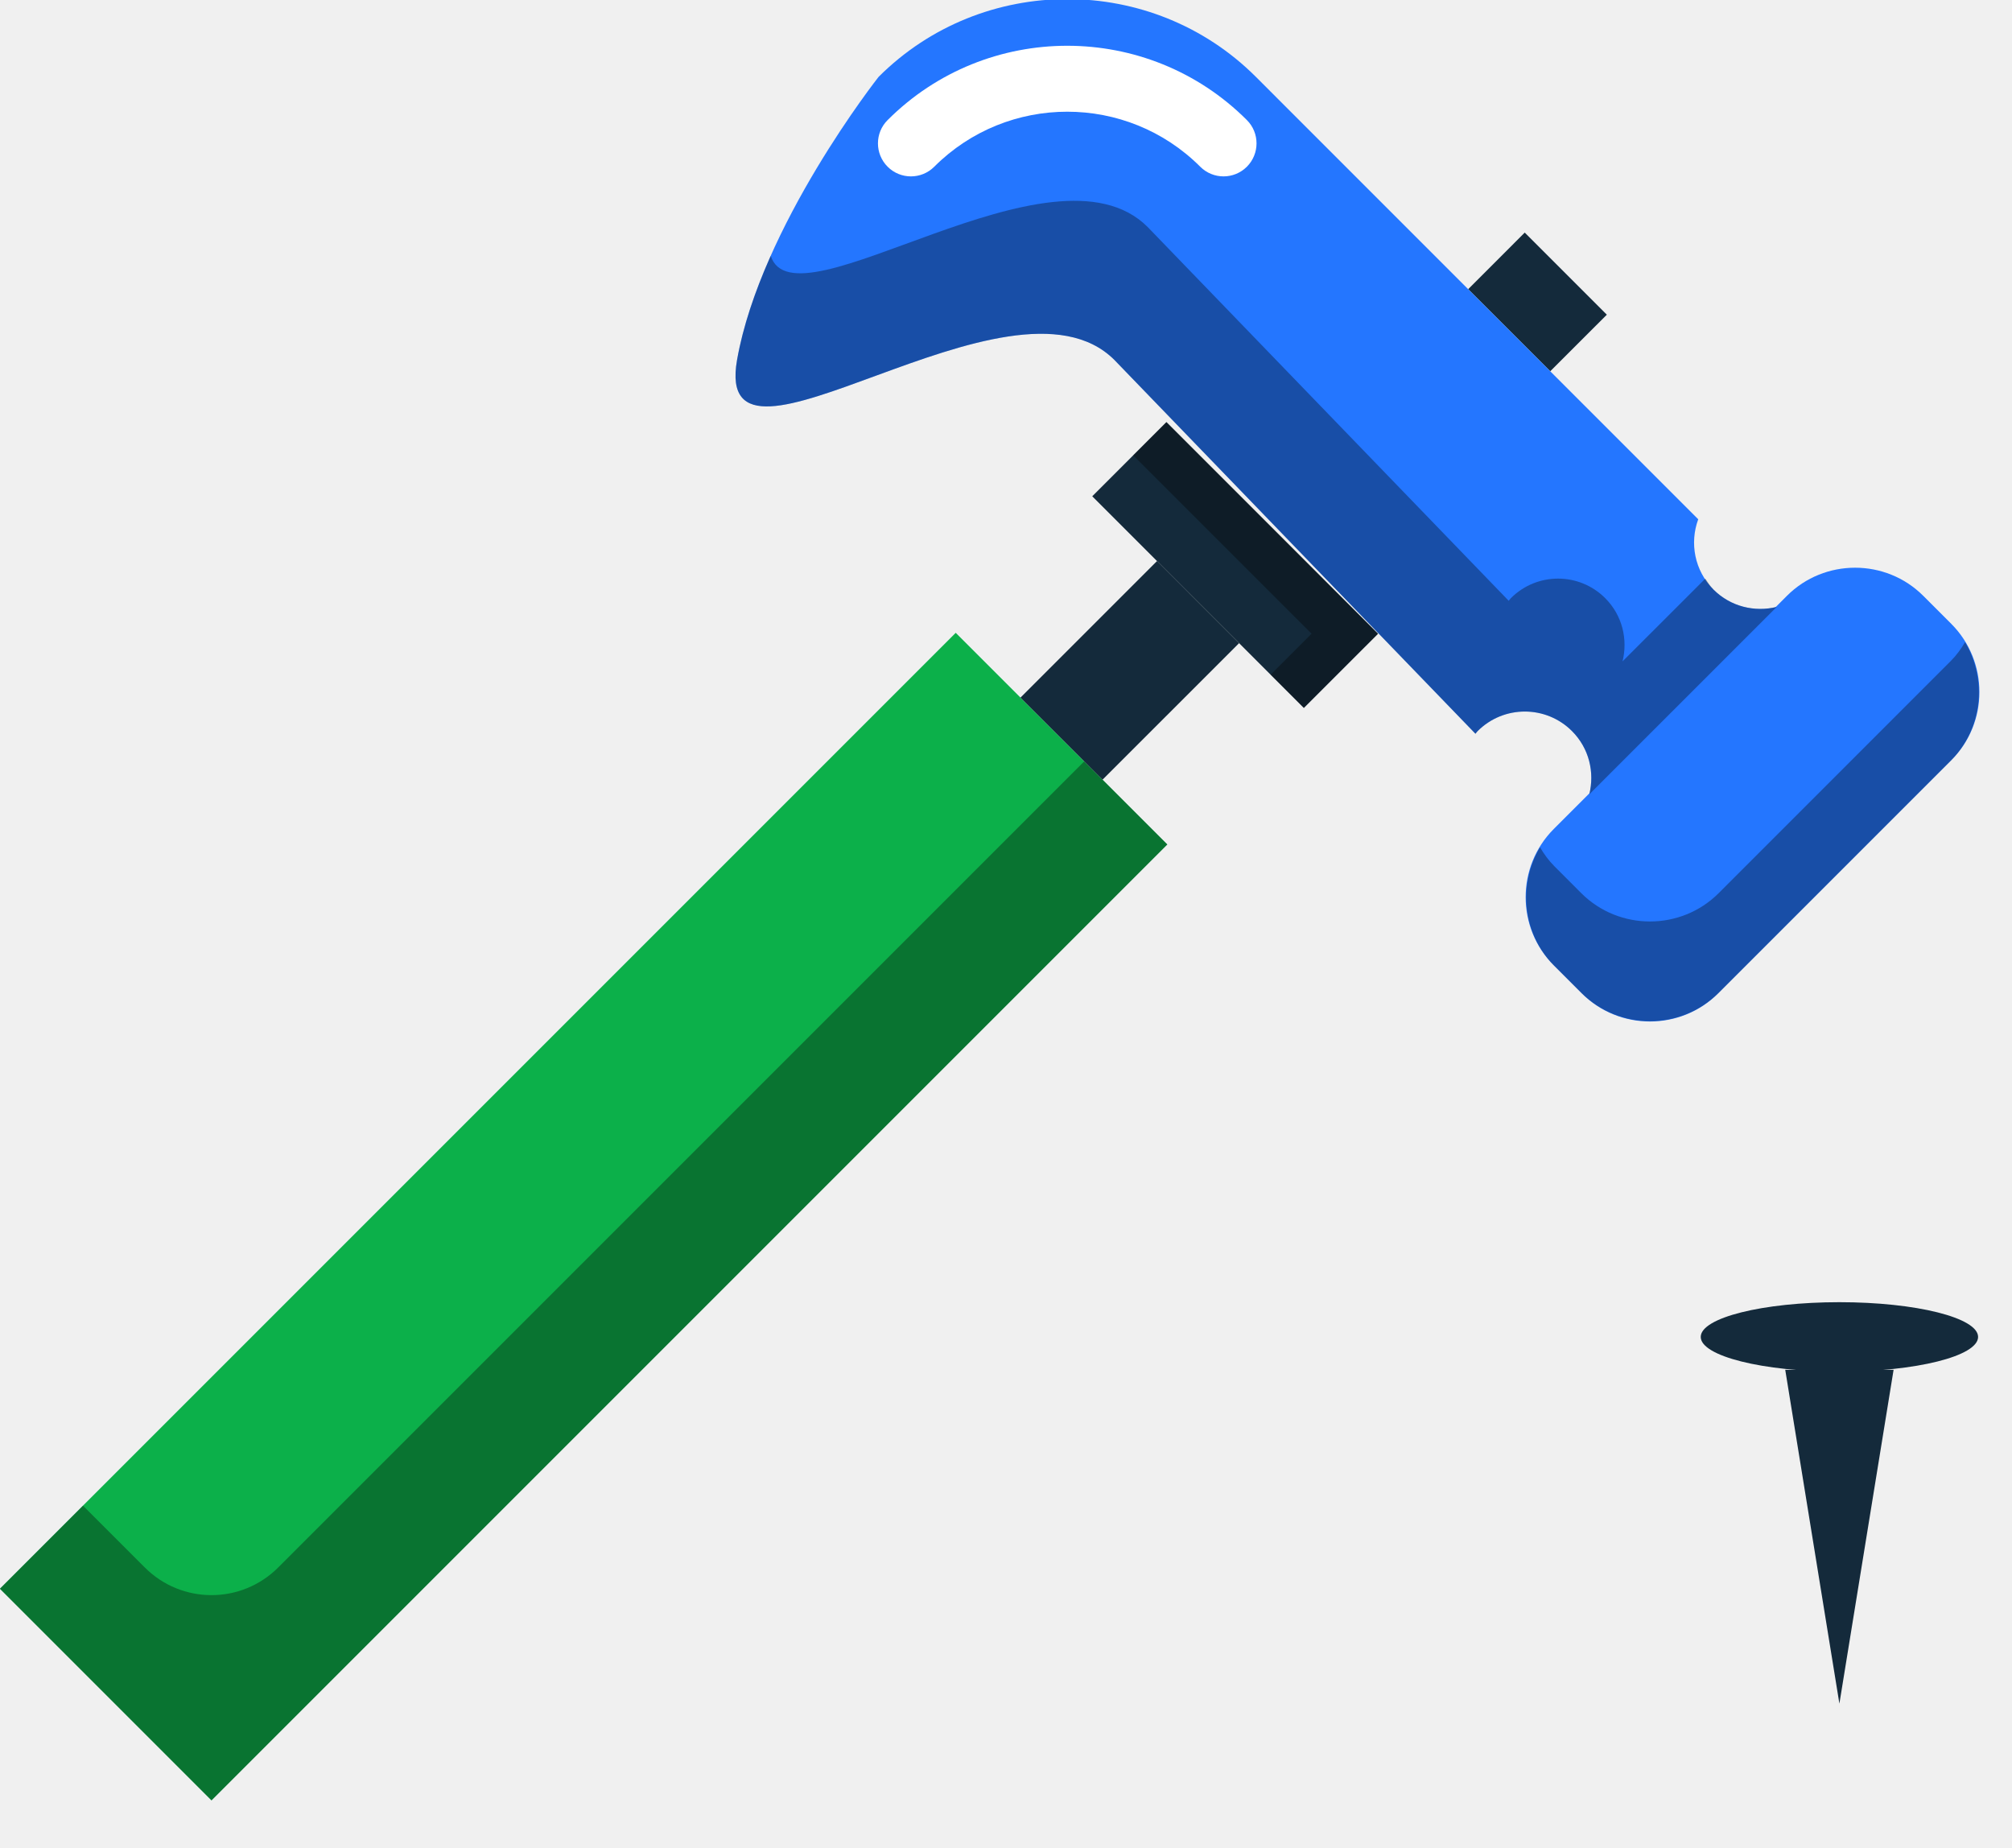
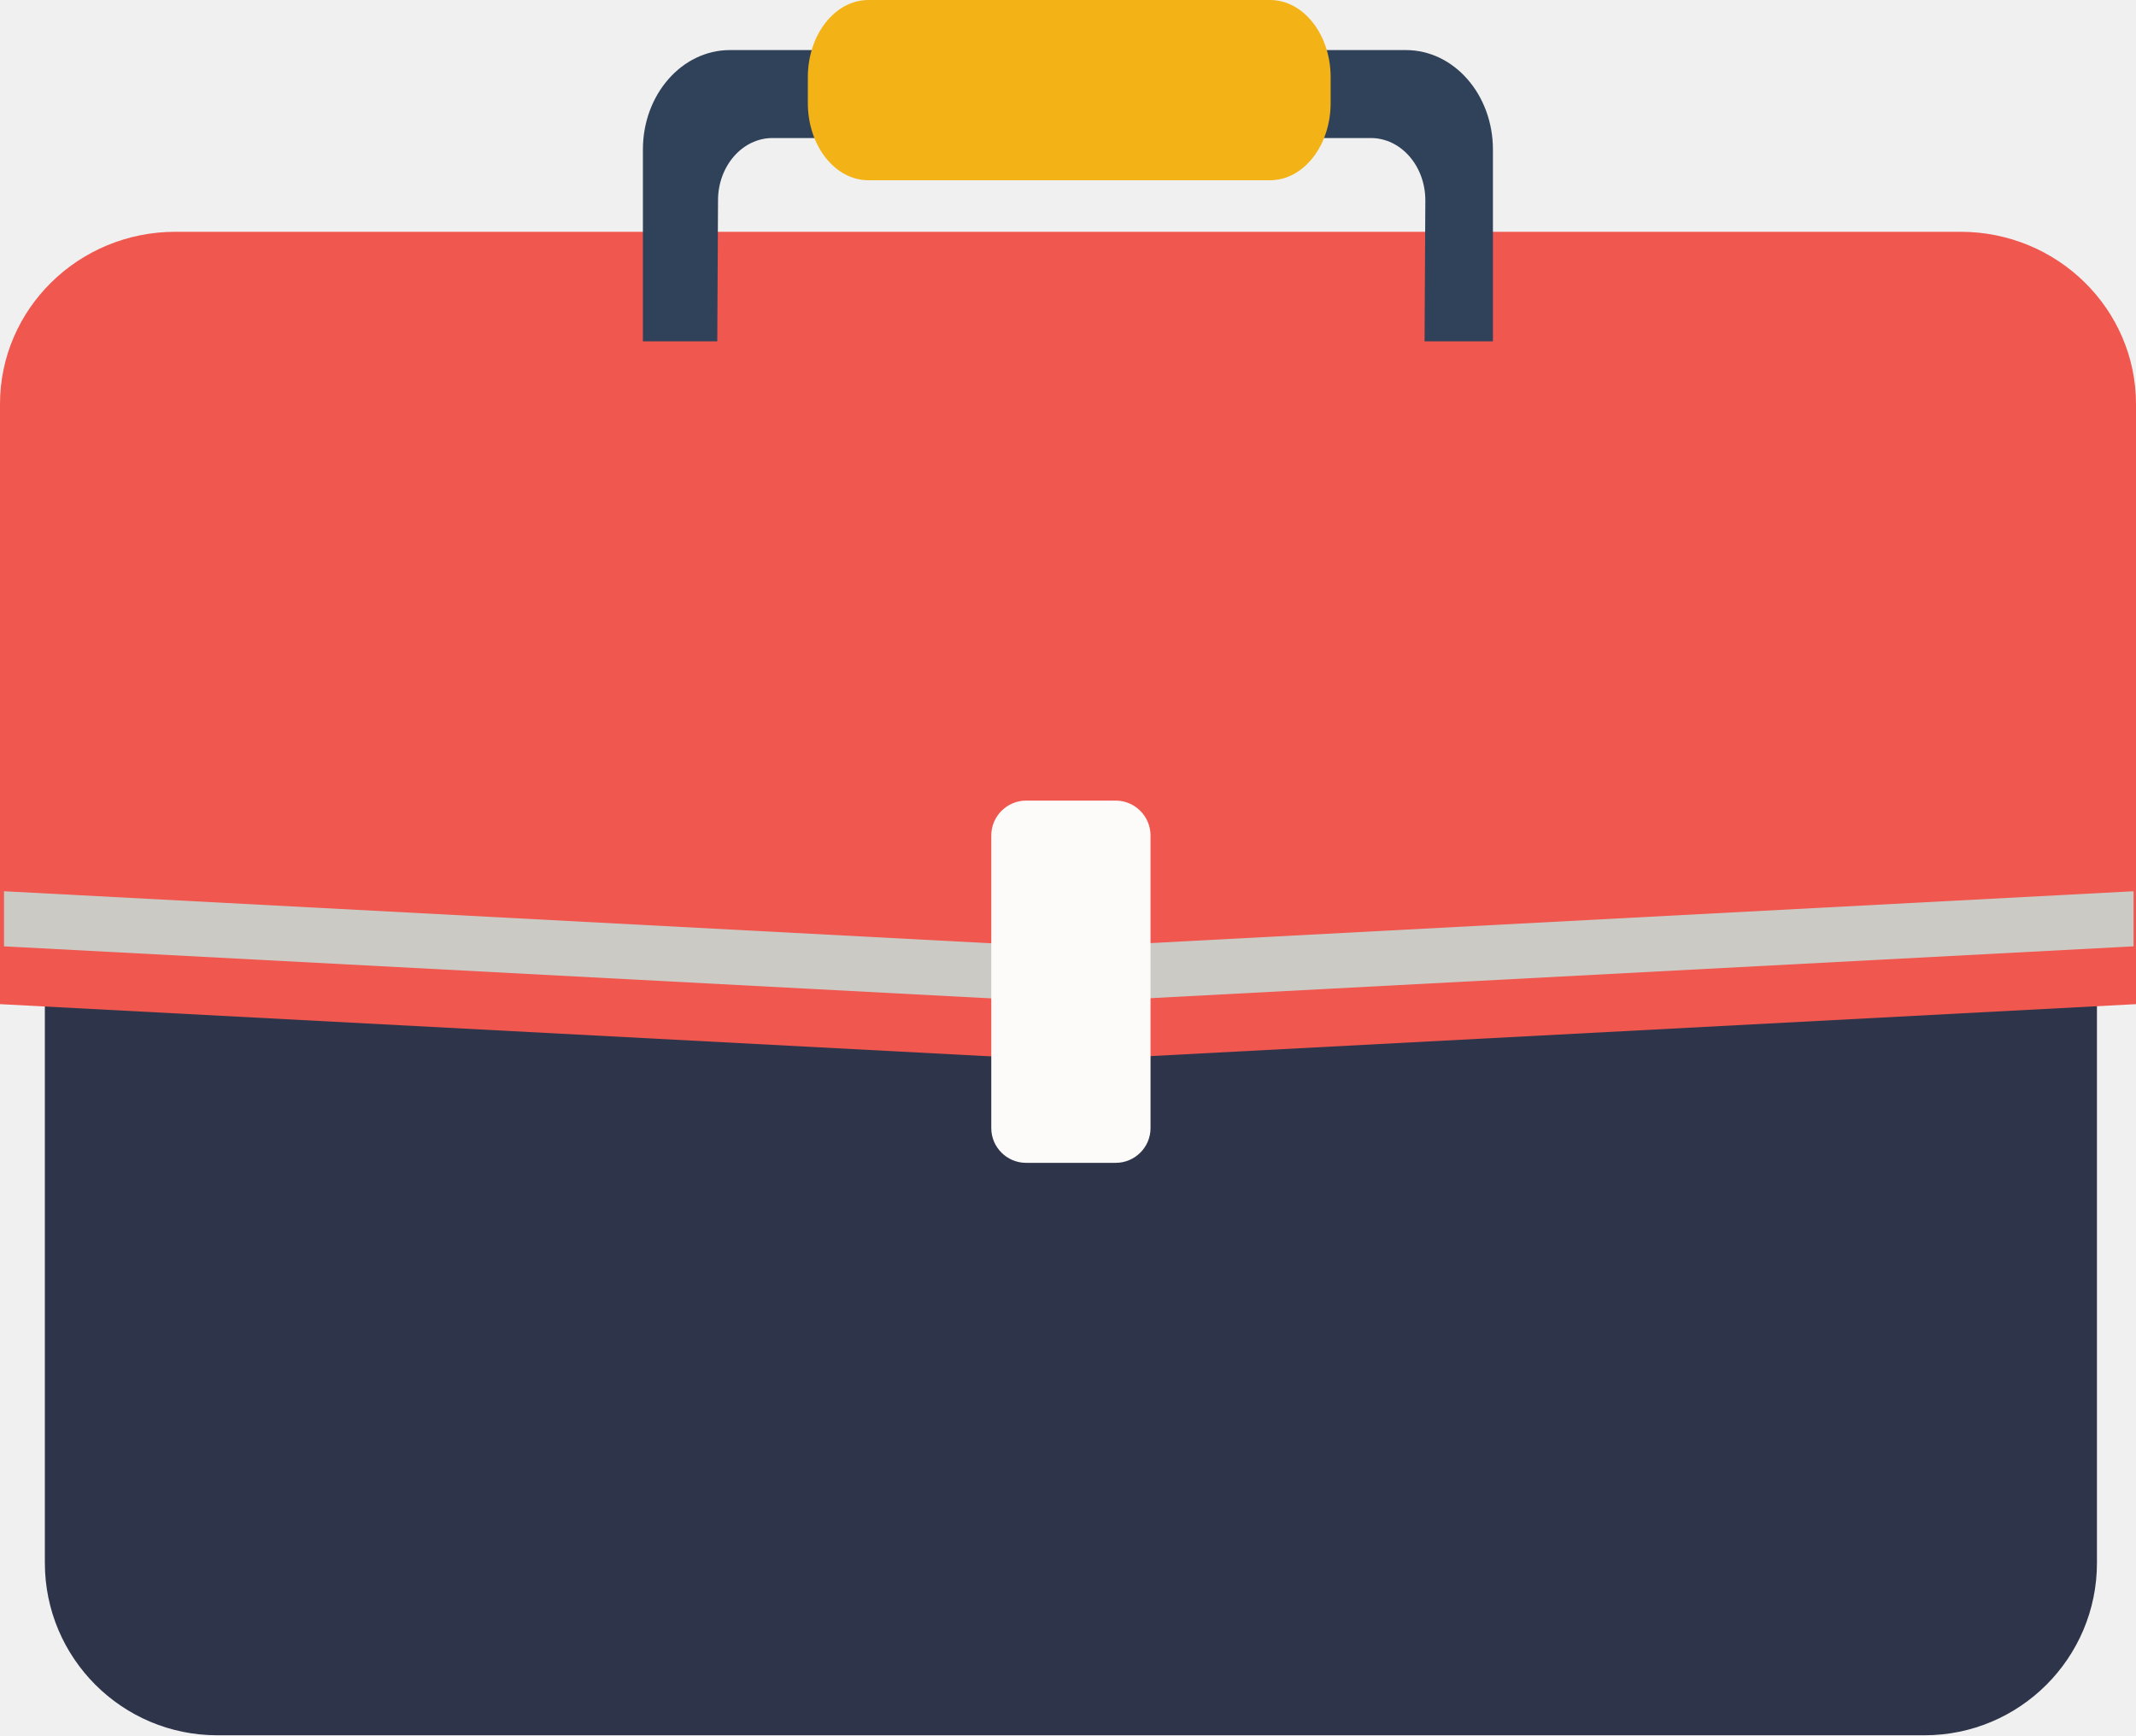
- <svg xmlns="http://www.w3.org/2000/svg" preserveAspectRatio="xMidYMid" width="61" height="56" viewBox="0 0 61 56">
-   <defs>
-     <style>
- 
-       .cls-3 {
-         fill: #0cb04a;
-       }
- 
-       .cls-4 {
-         fill: #020403;
-         opacity: 0.35;
-       }
- 
-       .cls-5 {
-         fill: #142a3b;
-       }
- 
-       .cls-6 {
-         fill: #2476ff;
-       }
- 
-       .cls-9 {
-         fill: #ffffff;
-       }
-     </style>
+ <svg xmlns="http://www.w3.org/2000/svg" width="255.773pt" height="207.805pt" viewBox="0 0 255.773 207.805" version="1.2" id="svg2633">
+   <defs id="defs14">
+     <clipPath id="clip1">
+       <path d="m 4633,2664 h 1 v 1 h -1 z m 0,0" id="path2" />
+     </clipPath>
+     <clipPath id="clip2">
+       <path d="m 4633.391,2664.711 h -0.191 l 0.121,-0.07 c 0.031,0.02 0.051,0.039 0.07,0.07" id="path5" />
+     </clipPath>
+     <clipPath id="clip3">
+       <path d="m 2137,4078 h 114 v 5 h -114 z m 0,0" id="path8" />
+     </clipPath>
+     <clipPath id="clip4">
+       <path d="m 2137.039,4082.129 c 1.57,-1.77 3.801,-3.219 7,-3.629 l 106.223,-0.039 -0.051,0.078 h -105.262 c -3.019,0 -5.82,1.359 -7.91,3.59" id="path11" />
+     </clipPath>
  </defs>
-   <g id="group-92svg">
-     <path d="M6.412,54.579 C6.412,54.579 -0.003,48.163 -0.003,48.163 C-0.003,48.163 28.976,19.184 28.976,19.184 C28.976,19.184 35.391,25.600 35.391,25.600 C35.391,25.600 6.412,54.579 6.412,54.579 Z" id="path-1" class="cls-3" fill-rule="evenodd" />
-     <path d="M4.391,47.519 C4.391,47.519 2.516,45.644 2.516,45.644 C2.516,45.644 -0.003,48.163 -0.003,48.163 C-0.003,48.163 6.412,54.579 6.412,54.579 C6.412,54.579 35.391,25.600 35.391,25.600 C35.391,25.600 32.872,23.081 32.872,23.081 C32.872,23.081 8.434,47.519 8.434,47.519 C7.317,48.636 5.507,48.636 4.391,47.519 Z" id="path-2" class="cls-4" fill-rule="evenodd" />
-     <path d="M47.000,11.255 C47.000,11.255 44.512,8.767 44.512,8.767 C44.512,8.767 46.227,7.051 46.227,7.051 C46.227,7.051 48.716,9.540 48.716,9.540 C48.716,9.540 47.000,11.255 47.000,11.255 Z" id="path-3" class="cls-5" fill-rule="evenodd" />
-     <path d="M47.957,30.114 C47.957,30.114 47.108,29.265 47.108,29.265 C45.971,28.128 45.971,26.268 47.108,25.130 C47.108,25.130 54.176,18.063 54.176,18.063 C55.312,16.926 57.173,16.926 58.310,18.063 C58.310,18.063 59.159,18.912 59.159,18.912 C60.296,20.049 60.296,21.910 59.159,23.046 C59.159,23.046 52.091,30.114 52.091,30.114 C50.954,31.251 49.094,31.251 47.957,30.114 Z" id="path-4" class="cls-6" fill-rule="evenodd" />
-     <path d="M59.143,20.039 C59.143,20.039 52.107,27.076 52.107,27.076 C50.961,28.221 49.087,28.221 47.941,27.076 C47.941,27.076 47.124,26.258 47.124,26.258 C46.950,26.084 46.811,25.889 46.690,25.686 C46.014,26.817 46.152,28.310 47.124,29.281 C47.124,29.281 47.941,30.098 47.941,30.098 C49.087,31.244 50.961,31.244 52.107,30.098 C52.107,30.098 59.143,23.062 59.143,23.062 C60.115,22.091 60.253,20.598 59.577,19.468 C59.456,19.670 59.317,19.865 59.143,20.039 Z" id="path-5" class="cls-4" fill-rule="evenodd" />
-     <path d="M44.799,22.163 C45.589,21.373 46.870,21.373 47.660,22.163 C48.180,22.683 48.350,23.415 48.184,24.081 C48.184,24.081 53.868,18.398 53.868,18.398 C53.202,18.563 52.470,18.393 51.950,17.873 C51.373,17.296 51.223,16.460 51.487,15.742 C51.487,15.742 38.077,2.331 38.077,2.331 C34.931,-0.814 29.783,-0.814 26.637,2.331 C26.637,2.331 23.062,6.860 22.346,10.912 C21.573,15.293 30.641,7.766 33.787,10.912 C33.787,10.912 44.733,22.244 44.733,22.244 C44.757,22.217 44.774,22.188 44.799,22.163 Z" id="path-6" class="cls-6" fill-rule="evenodd" />
-     <path d="M37.096,5.347 C36.840,5.347 36.584,5.249 36.389,5.054 C34.165,2.830 30.548,2.831 28.325,5.054 C27.934,5.445 27.301,5.445 26.911,5.054 C26.520,4.663 26.520,4.029 26.911,3.640 C29.914,0.636 34.801,0.637 37.803,3.640 C38.193,4.029 38.193,4.663 37.803,5.054 C37.607,5.249 37.352,5.347 37.096,5.347 Z" id="path-7" class="cls-9" fill-rule="evenodd" />
-     <path d="M51.950,17.873 C51.849,17.772 51.778,17.655 51.703,17.540 C51.703,17.540 49.192,20.050 49.192,20.050 C49.358,19.385 49.187,18.653 48.667,18.133 C47.877,17.343 46.597,17.343 45.807,18.133 C45.782,18.157 45.765,18.187 45.741,18.213 C45.741,18.213 34.794,6.881 34.794,6.881 C31.919,4.006 24.100,10.042 23.367,7.756 C22.910,8.782 22.531,9.862 22.346,10.912 C21.573,15.293 30.641,7.766 33.787,10.912 C33.787,10.912 44.733,22.244 44.733,22.244 C44.757,22.217 44.774,22.188 44.800,22.163 C45.589,21.373 46.870,21.373 47.660,22.163 C48.180,22.683 48.350,23.415 48.184,24.081 C48.184,24.081 53.868,18.398 53.868,18.398 C53.202,18.563 52.470,18.393 51.950,17.873 Z" id="path-8" class="cls-4" fill-rule="evenodd" />
-     <path d="M35.079,17.008 C35.079,17.008 30.939,21.148 30.939,21.148 C30.939,21.148 33.427,23.636 33.427,23.636 C33.427,23.636 37.567,19.497 37.567,19.497 C37.567,19.497 35.079,17.008 35.079,17.008 Z" id="path-9" class="cls-5" fill-rule="evenodd" />
-     <path d="M39.530,21.461 C39.530,21.461 33.115,15.045 33.115,15.045 C33.115,15.045 35.364,12.796 35.364,12.796 C35.364,12.796 41.780,19.212 41.780,19.212 C41.780,19.212 39.530,21.461 39.530,21.461 Z" id="path-10" class="cls-5" fill-rule="evenodd" />
-     <path d="M35.364,12.796 C35.364,12.796 34.356,13.804 34.356,13.804 C34.356,13.804 39.764,19.211 39.764,19.211 C39.764,19.211 38.523,20.453 38.523,20.453 C38.523,20.453 39.530,21.461 39.530,21.461 C39.530,21.461 41.780,19.211 41.780,19.211 C41.780,19.211 35.364,12.796 35.364,12.796 Z" id="path-11" class="cls-4" fill-rule="evenodd" />
-     <path d="M57.410,41.526 C57.410,41.526 55.767,51.646 55.767,51.646 C55.767,51.646 54.125,41.526 54.125,41.526 C54.125,41.526 57.410,41.526 57.410,41.526 Z" id="path-12" class="cls-5" fill-rule="evenodd" />
-     <path d="M59.972,40.529 C59.972,41.111 58.090,41.582 55.767,41.582 C53.445,41.582 51.563,41.111 51.563,40.529 C51.563,39.947 53.445,39.476 55.767,39.476 C58.090,39.476 59.972,39.947 59.972,40.529 Z" id="path-13" class="cls-5" fill-rule="evenodd" />
+   <g id="surface445" transform="translate(-196.5195,-2629.004)">
+     <path style="fill:#2e354a;fill-opacity:1;fill-rule:nonzero;stroke:none" d="M 426.965,2836.809 H 222.543 c -11.406,0 -20.652,-9.254 -20.652,-20.645 v -133.984 c 0,-11.402 9.246,-20.645 20.652,-20.645 h 204.422 c 11.406,0 20.652,9.242 20.652,20.645 v 133.984 c 0,11.391 -9.246,20.645 -20.652,20.645" id="path1056" />
+     <path style="fill:#f0574f;fill-opacity:1;fill-rule:nonzero;stroke:none" d="m 452.293,2749.254 -127.887,6.742 -127.887,-6.742 v -71.848 c 0,-11.402 9.406,-20.645 21.016,-20.645 h 213.742 c 11.605,0 21.016,9.242 21.016,20.645 v 71.848" id="path1058" />
+     <path style="fill:#cccac5;fill-opacity:1;fill-rule:nonzero;stroke:none" d="m 197,2735.734 v 6.598 l 127.5,6.723 127.5,-6.723 v -6.598 l -127.5,6.723 -127.5,-6.723" id="path1060" />
+     <path style="fill:#fdfafa;fill-opacity:1;fill-rule:nonzero;stroke:none" d="m 330.125,2768.258 h -10.742 c -2.289,0 -4.164,-1.867 -4.164,-4.156 v -35.051 c 0,-2.289 1.875,-4.172 4.164,-4.172 H 330.125 c 2.289,0 4.164,1.883 4.164,4.172 v 35.051 c 0,2.289 -1.875,4.156 -4.164,4.156" id="path1062" />
+     <path style="fill:#304259;fill-opacity:1;fill-rule:nonzero;stroke:none" d="m 375.289,2646.914 v 22.965 h -8.188 l 0.094,-16.887 c 0,-4.106 -2.918,-7.457 -6.516,-7.457 h -71.664 c -3.598,0 -6.516,3.352 -6.516,7.457 l -0.09,16.887 h -8.906 v -22.965 c 0,-6.59 4.668,-11.914 10.422,-11.914 h 80.941 c 5.758,0 10.422,5.324 10.422,11.914" id="path1064" />
+     <path style="fill:#f3b317;fill-opacity:1;fill-rule:nonzero;stroke:none" d="m 355.855,2641.336 c 0,5.121 -3.25,9.254 -7.258,9.254 h -48.086 c -4.008,0 -7.258,-4.133 -7.258,-9.254 v -3.082 c 0,-5.106 3.25,-9.25 7.258,-9.25 h 48.086 c 4.008,0 7.258,4.144 7.258,9.25 v 3.082" id="path1066" />
  </g>
</svg>
